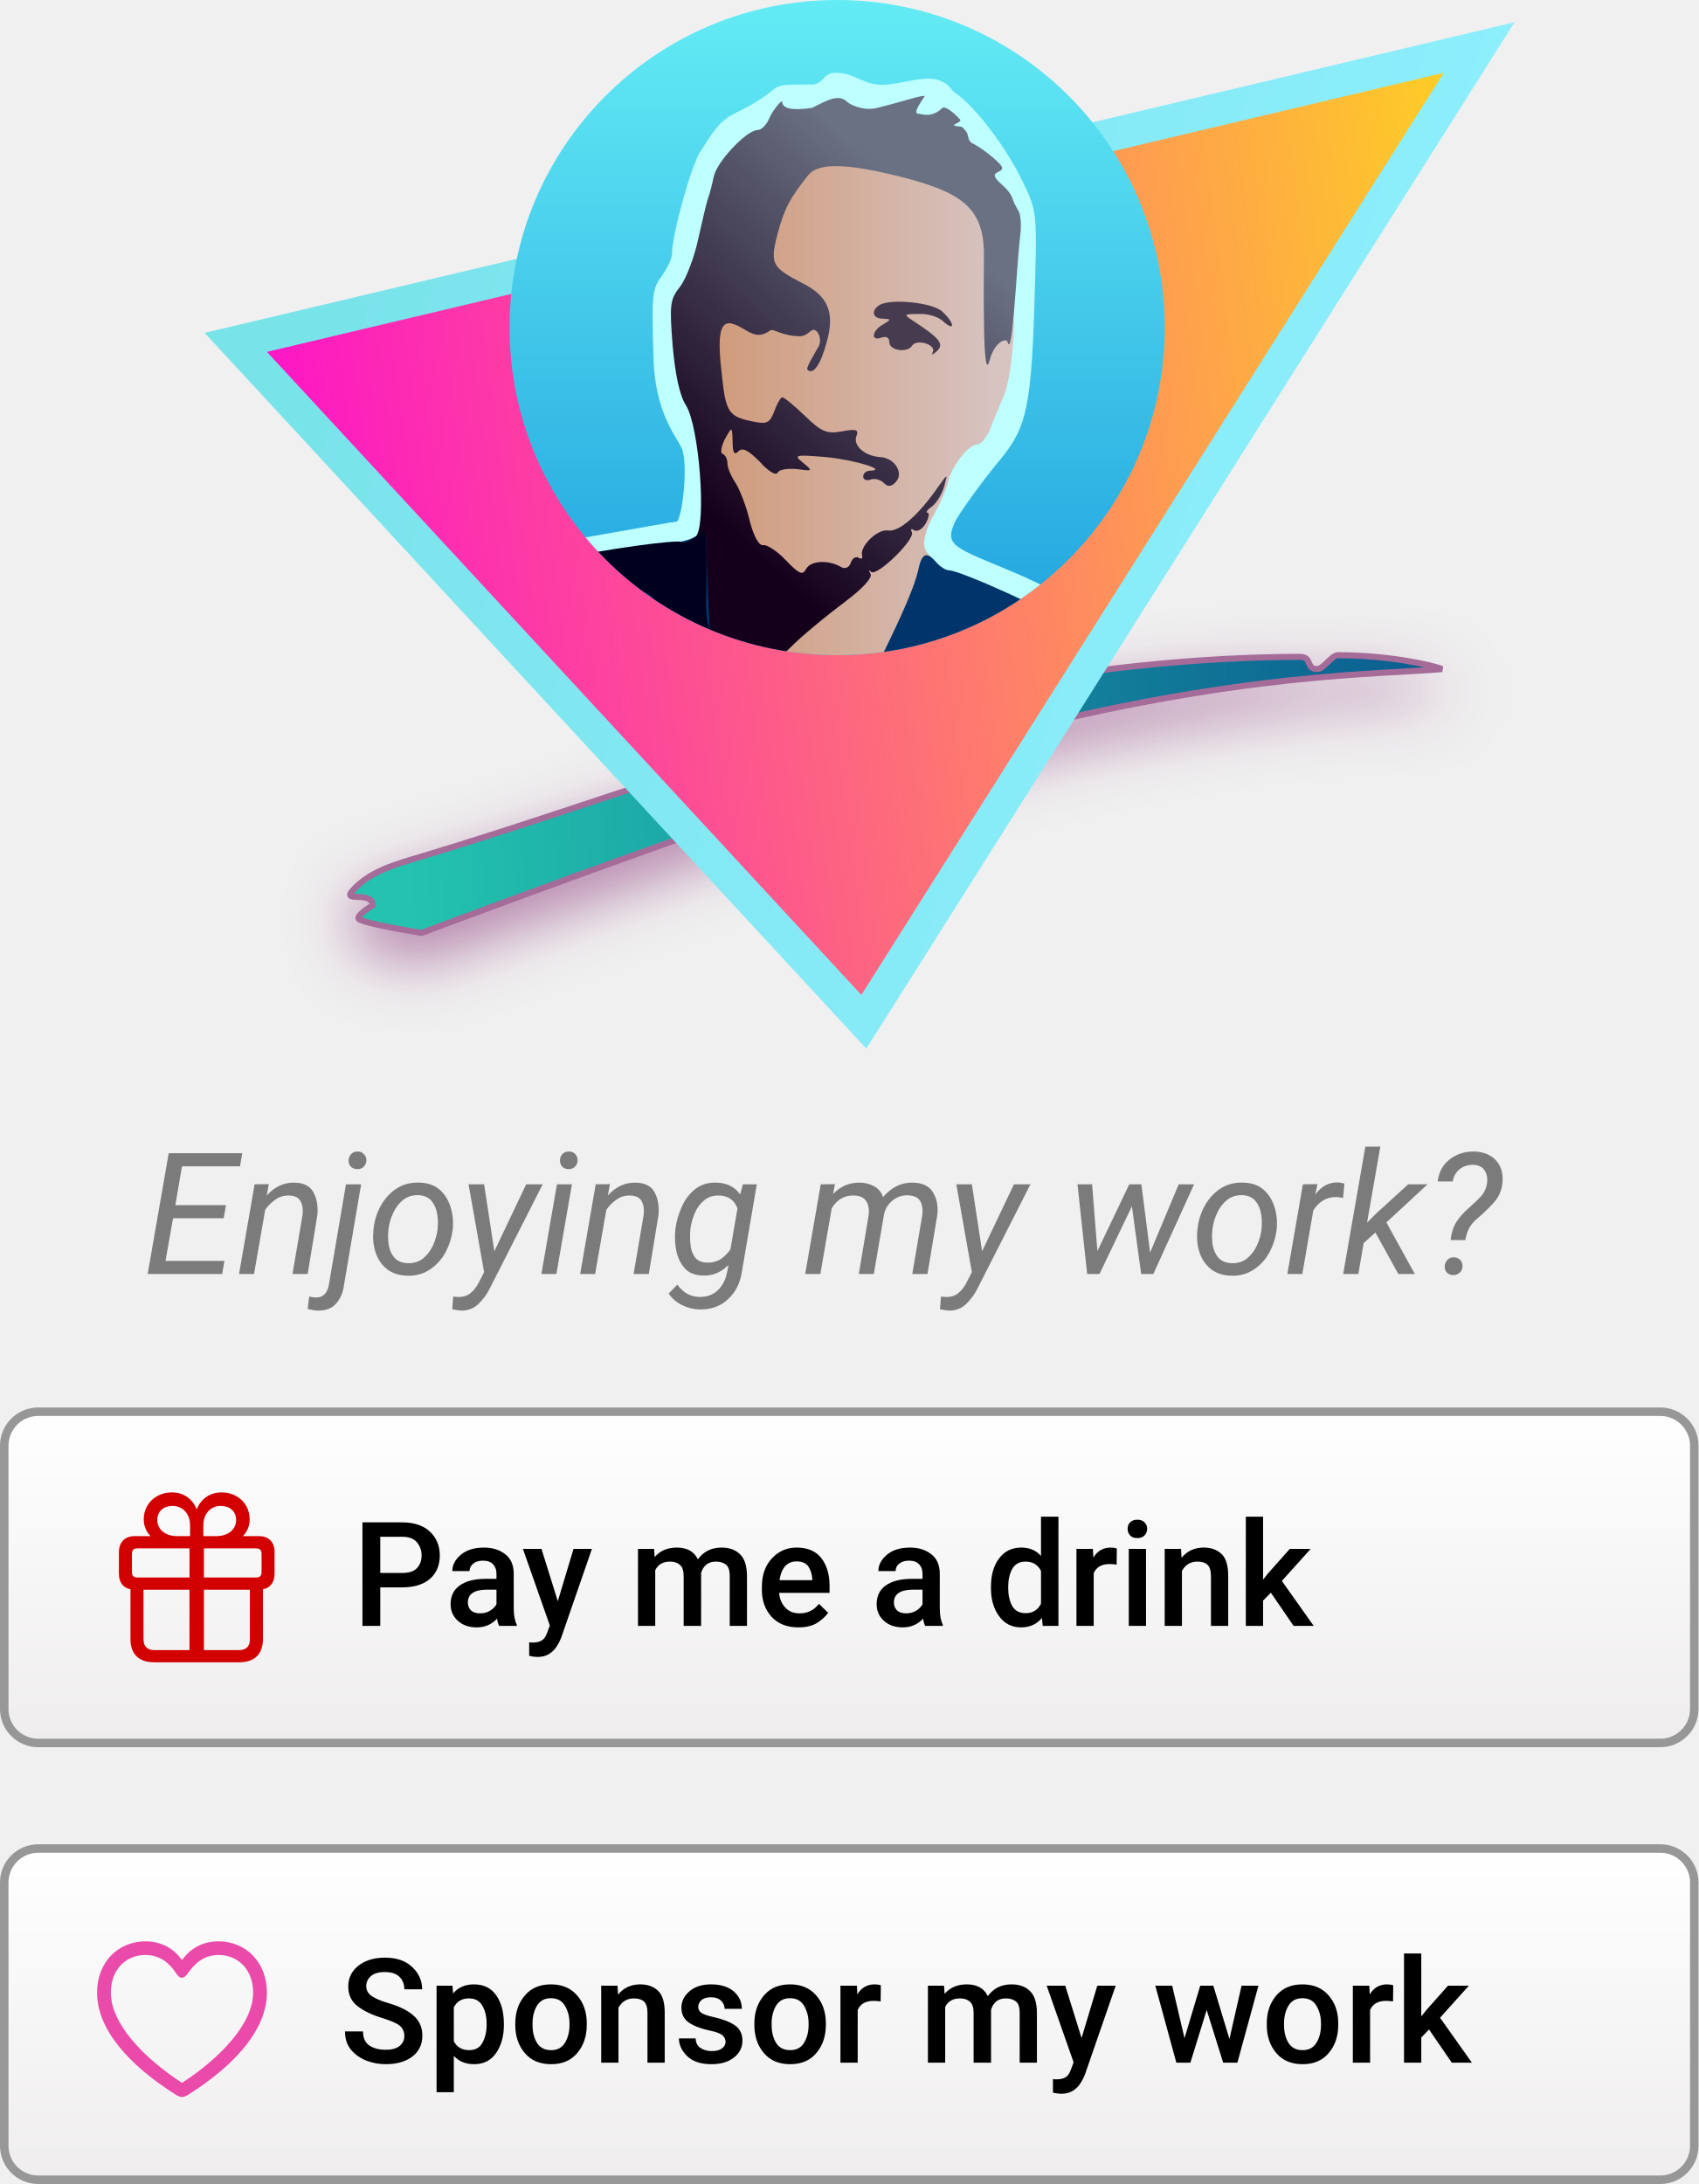
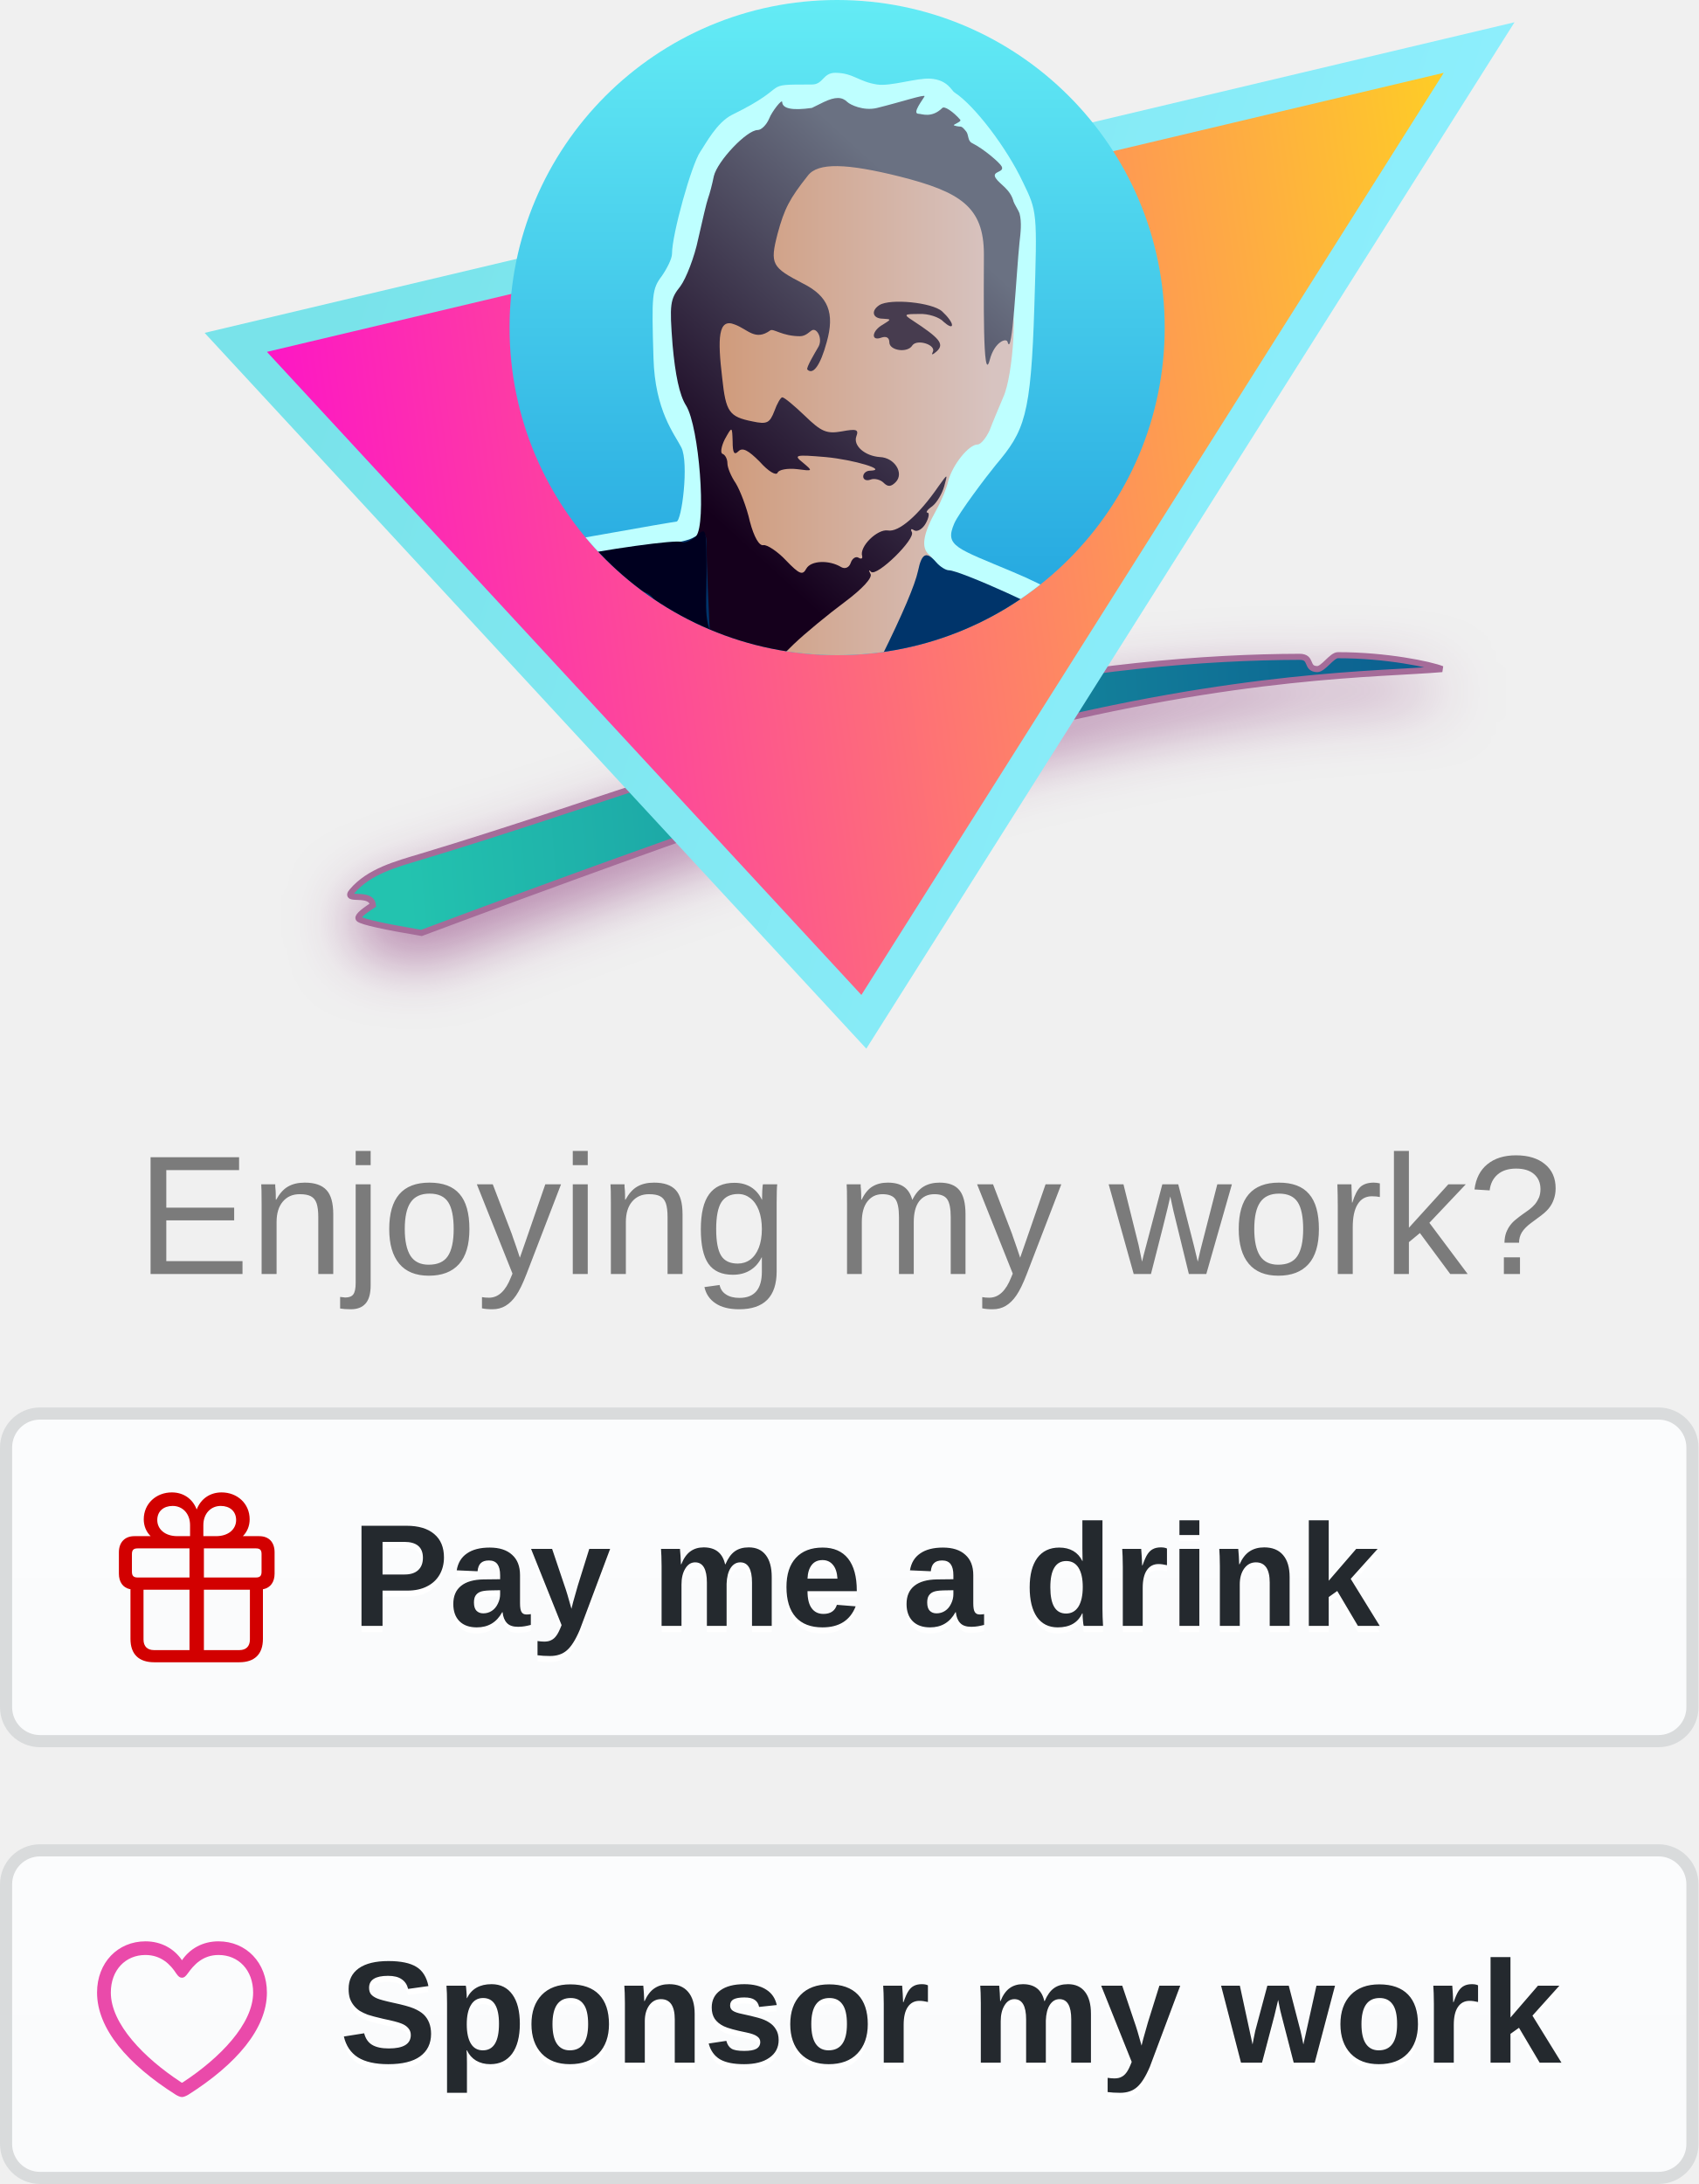
<svg xmlns="http://www.w3.org/2000/svg" xmlns:xlink="http://www.w3.org/1999/xlink" width="140px" height="180px" viewBox="0 0 140 180" version="1.1">
  <defs>
    <linearGradient x1="50%" y1="0%" x2="50%" y2="100%" id="linearGradient-1">
-       <stop stop-color="#FFFFFF" offset="0%" />
-       <stop stop-color="#EFEDED" offset="100%" />
+       <stop stop-color="#FBFCFD" offset="0%" />
+       <stop stop-color="#FAFBFC" offset="100%" />
    </linearGradient>
-     <linearGradient x1="98.19%" y1="49.591%" x2="5.001%" y2="51.331%" id="linearGradient-2">
+     <text id="text-2" font-family="Arial-BoldMT, Arial" font-size="12" font-weight="bold" line-spacing="12" fill="#24292E">
+       <tspan x="29" y="18">Pay me a drink</tspan>
+     </text>
+     <filter x="-0.3%" y="-2.1%" width="100.6%" height="125.0%" filterUnits="objectBoundingBox" id="filter-3">
+       <feOffset dx="0" dy="0.5" in="SourceAlpha" result="shadowOffsetOuter1" />
+       <feColorMatrix values="0 0 0 0 1   0 0 0 0 1   0 0 0 0 1  0 0 0 1 0" type="matrix" in="shadowOffsetOuter1" />
+     </filter>
+     <text id="text-4" font-family="Arial-BoldMT, Arial" font-size="12" font-weight="bold" line-spacing="12" fill="#24292E">
+       <tspan x="28" y="18">Sponsor my work</tspan>
+     </text>
+     <filter x="-0.2%" y="-2.1%" width="100.5%" height="125.0%" filterUnits="objectBoundingBox" id="filter-5">
+       <feOffset dx="0" dy="0.5" in="SourceAlpha" result="shadowOffsetOuter1" />
+       <feColorMatrix values="0 0 0 0 1   0 0 0 0 1   0 0 0 0 1  0 0 0 1 0" type="matrix" in="shadowOffsetOuter1" />
+     </filter>
+     <linearGradient x1="98.19%" y1="49.591%" x2="5.001%" y2="51.331%" id="linearGradient-6">
      <stop stop-color="#0B5F90" offset="0%" />
      <stop stop-color="#23C3AF" offset="100%" />
    </linearGradient>
-     <path d="M5.878,22.89 C29.516,14.064 45.73,8.532 54.52,6.295 C73.544,1.452 84.817,1.595 90,1.145 C89.064,0.77 85.416,-0.004 81.416,-2.55795385e-14 C80.905,0.001 80.21,1.159 79.699,1.145 C78.727,1.117 79.347,0.132 78.247,0.134 C70.615,0.154 60.061,0.974 48.565,3.583 C34.121,6.86 20.153,12.303 5.878,16.595 C3.799,17.221 1.564,17.804 0.156,19.457 C-0.622,20.37 1.757,19.407 1.873,20.601 C0.914,21.218 0.533,21.599 0.728,21.746 C1.041,21.981 2.758,22.362 5.878,22.89 Z" id="path-3" />
-     <filter x="-9.6%" y="-29.5%" width="120.0%" height="176.4%" filterUnits="objectBoundingBox" id="filter-4">
+     <path d="M5.878,22.89 C29.516,14.064 45.73,8.532 54.52,6.295 C73.544,1.452 84.817,1.595 90,1.145 C89.064,0.77 85.416,-0.004 81.416,-2.55795385e-14 C80.905,0.001 80.21,1.159 79.699,1.145 C78.727,1.117 79.347,0.132 78.247,0.134 C70.615,0.154 60.061,0.974 48.565,3.583 C34.121,6.86 20.153,12.303 5.878,16.595 C3.799,17.221 1.564,17.804 0.156,19.457 C-0.622,20.37 1.757,19.407 1.873,20.601 C0.914,21.218 0.533,21.599 0.728,21.746 C1.041,21.981 2.758,22.362 5.878,22.89 Z" id="path-7" />
+     <filter x="-9.6%" y="-29.5%" width="120.0%" height="176.4%" filterUnits="objectBoundingBox" id="filter-8">
      <feMorphology radius="0.25" operator="dilate" in="SourceAlpha" result="shadowSpreadOuter1" />
      <feOffset dx="0" dy="2" in="shadowSpreadOuter1" result="shadowOffsetOuter1" />
      <feGaussianBlur stdDeviation="2.5" in="shadowOffsetOuter1" result="shadowBlurOuter1" />
      <feComposite in="shadowBlurOuter1" in2="SourceAlpha" operator="out" result="shadowBlurOuter1" />
      <feColorMatrix values="0 0 0 0 0.479   0 0 0 0 0.088   0 0 0 0 0.401  0 0 0 0.5 0" type="matrix" in="shadowBlurOuter1" />
    </filter>
-     <linearGradient x1="100%" y1="19.306%" x2="0%" y2="29.597%" id="linearGradient-5">
+     <linearGradient x1="100%" y1="19.306%" x2="0%" y2="29.597%" id="linearGradient-9">
      <stop stop-color="#FECF24" offset="0%" />
      <stop stop-color="#FD12C9" offset="100%" />
    </linearGradient>
-     <linearGradient x1="100%" y1="61.82%" x2="5.335%" y2="38.473%" id="linearGradient-6">
+     <linearGradient x1="100%" y1="61.82%" x2="5.335%" y2="38.473%" id="linearGradient-10">
      <stop stop-color="#90F0FF" offset="0%" />
      <stop stop-color="#79E3EA" offset="100%" />
    </linearGradient>
-     <linearGradient x1="50%" y1="0%" x2="50%" y2="100%" id="linearGradient-7">
+     <linearGradient x1="50%" y1="0%" x2="50%" y2="100%" id="linearGradient-11">
      <stop stop-color="#64ECF5" offset="0%" />
      <stop stop-color="#1FA1DE" offset="100%" />
    </linearGradient>
-     <rect id="path-8" x="0" y="0" width="54" height="54" rx="27" />
-     <linearGradient x1="93.511%" y1="40.785%" x2="0%" y2="40.785%" id="linearGradient-10">
+     <rect id="path-12" x="0" y="0" width="54" height="54" rx="27" />
+     <linearGradient x1="93.511%" y1="40.785%" x2="0%" y2="40.785%" id="linearGradient-14">
      <stop stop-color="#D7C3C0" offset="0%" />
      <stop stop-color="#CF9673" offset="100%" />
    </linearGradient>
-     <linearGradient x1="68.936%" y1="17.591%" x2="31.064%" y2="84.885%" id="linearGradient-11">
+     <linearGradient x1="68.936%" y1="17.591%" x2="31.064%" y2="84.885%" id="linearGradient-15">
      <stop stop-color="#6A7182" offset="0%" />
      <stop stop-color="#15001C" offset="100%" />
    </linearGradient>
  </defs>
  <g id="Page-1" stroke="none" stroke-width="1" fill="none" fill-rule="evenodd">
    <g id="FUNDING">
      <g id="button-2" transform="translate(0, 116)">
-         <rect id="Rectangle" stroke="#979797" stroke-width="0.7" fill="url(#linearGradient-1)" x="0.35" y="0.35" width="139.3" height="27.3" rx="2.8" />
-         <text id="Pay-me-a-drink" font-family="-apple-system, BlinkMacSystemFont, 'Segoe UI', Roboto, Helvetica, Arial, sans-serif, 'Apple Color Emoji', 'Segoe UI Emoji', 'Segoe UI Symbol'" font-size="12" font-weight="500" fill="#000000">
-           <tspan x="29" y="18">Pay me a drink</tspan>
-         </text>
+         <rect id="Rectangle" stroke="#D9DBDC" fill="url(#linearGradient-1)" x="0.5" y="0.5" width="139" height="27" rx="2.8" />
+         <g id="Pay-me-a-drink" fill="#24292E" fill-opacity="1">
+           <use filter="url(#filter-3)" xlink:href="#text-2" />
+           <use xlink:href="#text-2" />
+         </g>
        <path d="M19.724,21 C20.978,21 21.672,20.339 21.672,19.076 L21.672,14.975 L21.719,14.975 C22.306,14.848 22.633,14.374 22.633,13.693 L22.633,11.936 C22.633,11.121 22.18,10.607 21.365,10.607 L20.017,10.607 C20.371,10.253 20.578,9.772 20.578,9.218 C20.578,7.922 19.557,7 18.262,7 C17.328,7 16.554,7.514 16.213,8.409 C15.873,7.514 15.106,7 14.165,7 C12.877,7 11.849,7.922 11.849,9.218 C11.849,9.772 12.056,10.253 12.416,10.607 L11.068,10.607 C10.287,10.607 9.8,11.121 9.8,11.936 L9.8,13.693 C9.8,14.374 10.12,14.848 10.708,14.975 L10.754,14.975 L10.754,19.076 C10.754,20.339 11.448,21 12.71,21 L19.724,21 Z M15.666,10.607 L14.625,10.607 C13.577,10.607 12.963,10.012 12.963,9.278 C12.963,8.543 13.497,8.115 14.231,8.115 C15.025,8.115 15.666,8.717 15.666,9.705 L15.666,10.607 Z M17.802,10.607 L16.761,10.607 L16.761,9.705 C16.761,8.717 17.401,8.115 18.195,8.115 C18.929,8.115 19.463,8.543 19.463,9.278 C19.463,10.012 18.856,10.607 17.802,10.607 Z M15.619,14.013 L11.342,14.013 C11.008,14.013 10.874,13.873 10.874,13.539 L10.874,12.083 C10.874,11.749 11.008,11.615 11.342,11.615 L15.619,11.615 L15.619,14.013 Z M21.098,14.013 L16.807,14.013 L16.807,11.615 L21.098,11.615 C21.432,11.615 21.559,11.749 21.559,12.083 L21.559,13.539 C21.559,13.873 21.432,14.013 21.098,14.013 Z M15.619,19.998 L12.696,19.998 C12.142,19.998 11.829,19.684 11.829,19.13 L11.829,15.022 L15.619,15.022 L15.619,19.998 Z M19.73,19.998 L16.807,19.998 L16.807,15.022 L20.598,15.022 L20.598,19.13 C20.598,19.684 20.284,19.998 19.73,19.998 Z" id="􀑉" fill="#D20000" fill-rule="nonzero" />
      </g>
      <g id="button" transform="translate(0, 152)">
-         <rect id="Rectangle" stroke="#979797" stroke-width="0.7" fill="url(#linearGradient-1)" x="0.35" y="0.35" width="139.3" height="27.3" rx="2.8" />
-         <text id="Sponsor-my-work" font-family="-apple-system, BlinkMacSystemFont, 'Segoe UI', Roboto, Helvetica, Arial, sans-serif, 'Apple Color Emoji', 'Segoe UI Emoji', 'Segoe UI Symbol'" font-size="12" font-weight="500" fill="#000000">
-           <tspan x="28" y="18">Sponsor my work</tspan>
-         </text>
+         <rect id="Rectangle" stroke="#D9DBDC" fill="url(#linearGradient-1)" x="0.5" y="0.5" width="139" height="27" rx="2.8" />
+         <g id="Sponsor-my-work" fill="#24292E" fill-opacity="1">
+           <use filter="url(#filter-5)" xlink:href="#text-4" />
+           <use xlink:href="#text-4" />
+         </g>
        <path d="M15,20.833 C15.148,20.833 15.36,20.735 15.515,20.645 C19.483,18.128 22,15.2 22,12.222 C22,9.747 20.287,8 18.003,8 C16.699,8 15.641,8.615 15,9.559 C14.373,8.622 13.301,8 11.997,8 C9.713,8 8,9.747 8,12.222 C8,15.2 10.517,18.128 14.492,20.645 C14.64,20.735 14.852,20.833 15,20.833 Z M15,19.652 C14.972,19.652 14.922,19.617 14.859,19.568 C11.905,17.625 9.135,14.822 9.135,12.222 C9.135,10.363 10.347,9.125 11.983,9.125 C13.308,9.125 14.069,9.943 14.521,10.642 C14.711,10.922 14.831,10.999 15,10.999 C15.169,10.999 15.275,10.915 15.479,10.642 C15.966,9.957 16.699,9.125 18.017,9.125 C19.653,9.125 20.865,10.363 20.865,12.222 C20.865,14.822 18.095,17.625 15.148,19.568 C15.078,19.617 15.028,19.652 15,19.652 Z" id="􀊴" fill="#EA4AAA" fill-rule="nonzero" />
      </g>
-       <text id="Enjoying-my-work?" font-family="-apple-system, BlinkMacSystemFont, 'Segoe UI', Roboto, Helvetica, Arial, sans-serif, 'Apple Color Emoji', 'Segoe UI Emoji', 'Segoe UI Symbol'" font-size="14" font-style="italic" font-weight="normal" fill="#7B7B7B">
-         <tspan x="11.767" y="105">Enjoying my work?</tspan>
+       <text id="Enjoying-my-work?" font-family="ArialMT, Arial" font-size="14" font-weight="normal" fill="#7B7B7B">
+         <tspan x="11.255" y="105">Enjoying my work?</tspan>
      </text>
      <g id="picture" transform="translate(22, 0)">
        <g id="stroke" transform="translate(6.863771, 53.99997)" fill-rule="nonzero">
          <g id="Path-2">
-             <use fill="black" fill-opacity="1" filter="url(#filter-4)" xlink:href="#path-3" />
-             <use fill="#FFFFFF" xlink:href="#path-3" />
-             <use stroke="#A56C99" stroke-width="0.5" fill="url(#linearGradient-2)" xlink:href="#path-3" />
+             <use fill="black" fill-opacity="1" filter="url(#filter-8)" xlink:href="#path-7" />
+             <use fill="#FFFFFF" xlink:href="#path-7" />
+             <use stroke="#A56C99" stroke-width="0.5" fill="url(#linearGradient-6)" xlink:href="#path-7" />
          </g>
        </g>
-         <path d="M99.917,3.917 L49.203,84.214 L-2.567,28.217 L99.917,3.917 Z" id="Triangle" stroke="url(#linearGradient-6)" stroke-width="2.708" fill="url(#linearGradient-5)" />
+         <path d="M99.917,3.917 L49.203,84.214 L-2.567,28.217 L99.917,3.917 Z" id="Triangle" stroke="url(#linearGradient-10)" stroke-width="2.708" fill="url(#linearGradient-9)" />
        <g id="avatar" transform="translate(20, 0)">
-           <mask id="mask-9" fill="white">
-             <use xlink:href="#path-8" />
+           <mask id="mask-13" fill="white">
+             <use xlink:href="#path-12" />
          </mask>
-           <use id="Rectangle" fill="url(#linearGradient-7)" xlink:href="#path-8" />
-           <g id="max-2021-light" mask="url(#mask-9)" fill-rule="nonzero">
+           <use id="Rectangle" fill="url(#linearGradient-11)" xlink:href="#path-12" />
+           <g id="max-2021-light" mask="url(#mask-13)" fill-rule="nonzero">
            <g transform="translate(-1, 6)" id="Path">
              <path d="M2.145,49.745 C2.279,45.55 2.346,42.73 2.346,41.285 C2.346,40.095 2.386,39.117 2.466,39.117 C2.547,39.117 5.276,38.649 8.608,38.054 C11.9,37.459 14.67,36.991 14.751,36.991 C15.192,36.991 15.801,32.152 15.159,30.877 C14.597,29.771 12.984,27.851 12.864,23.515 C12.703,18.285 12.743,17.818 13.546,16.755 C13.988,16.117 14.389,15.31 14.389,14.927 C14.389,13.311 15.995,7.572 16.718,6.509 C17.159,5.872 18.075,4.08 19.367,3.449 C24.449,0.965 21.516,0.965 25.916,0.965 C26.882,0.965 26.809,-0.012 27.872,0 C29.347,0.018 29.763,0.733 31.295,0.965 C32.42,1.136 34.559,0.406 35.696,0.483 C37.111,0.578 37.434,1.471 37.674,1.62 C39.32,2.683 41.969,6.169 43.294,8.975 C44.498,11.441 44.498,11.441 44.257,19.221 C43.976,28.318 43.444,29.518 41.075,32.324 C40.272,33.302 38.014,36.298 37.652,37.148 C36.849,39.019 37.794,39.159 42.531,41.157 C45.261,42.305 47.268,43.453 51.443,46.216 C53.049,47.279 53.531,49.235 52.327,49.745 C51.497,50.085 34.77,50.085 2.145,49.745 Z" fill="#BEFFFF" />
-               <path d="M19.173,48.992 C19.173,48.344 14.954,19.619 15.514,19.619 C16.418,19.619 23.048,4.716 28.644,4.716 C34.241,4.716 42.55,12.535 42.421,13.355 C42.335,14.176 42.162,16.681 41.99,17.373 C41.775,18.15 41.861,18.539 42.162,18.539 C42.894,18.539 42.55,24.889 41.689,26.746 C41.344,27.567 40.828,28.776 40.57,29.467 C40.268,30.115 39.838,30.634 39.579,30.634 C38.847,30.634 37.513,32.318 37.168,33.614 C37.039,34.219 36.566,35.342 36.178,36.033 C35.059,38.02 34.887,39.186 35.619,39.748 C36.437,40.482 36.049,42.513 34.413,46.055 C33.122,48.776 33.165,48.992 27.568,48.992 C23.923,48.992 21.125,48.992 19.173,48.992 Z" fill="url(#linearGradient-10)" />
-               <path d="M15.557,44.024 C15.815,44.024 15.987,43.074 15.901,41.476 C15.815,39.834 15.987,38.625 16.375,38.193 C17.236,37.156 16.633,29.208 15.557,27.437 C14.997,26.573 14.653,24.845 14.437,22.426 C14.179,19.057 14.222,18.668 15.083,17.589 C15.557,16.941 16.245,15.17 16.547,13.701 C16.891,12.189 17.236,10.677 17.365,10.332 C17.494,9.986 17.709,9.165 17.838,8.517 C18.14,7.265 20.551,4.716 21.455,4.716 C21.756,4.716 22.187,4.284 22.402,3.766 C22.617,3.204 23.472,2.11 23.472,2.413 C23.5,2.96 24.315,3.121 25.916,2.895 C26.397,2.655 26.723,2.494 26.894,2.413 C27.851,1.959 28.403,1.971 28.85,2.413 C29.055,2.615 30.163,3.174 31.295,2.895 C33.251,2.413 35.232,1.755 35.207,1.93 C35.121,2.146 34.116,3.378 34.718,3.378 C34.977,3.378 35.795,3.762 36.674,2.895 C36.85,2.722 37.564,3.199 38.141,3.86 C38.309,4.052 37.442,4.273 37.652,4.342 C38.273,4.547 38.143,4.227 38.63,4.825 C38.865,5.114 38.739,5.602 39.119,5.79 C40.097,6.272 41.433,7.437 41.564,7.72 C41.822,8.238 40.688,8.08 41.075,8.684 C41.415,9.196 42.282,9.592 42.542,10.614 C42.581,10.766 42.983,11.405 43.031,11.579 C43.234,12.311 43.122,13.216 43.031,13.991 C42.773,16.453 42.441,23.618 42.053,22.193 C41.967,21.804 40.974,22.171 40.586,23.64 C39.983,25.973 40.097,17.937 40.097,14.956 C40.097,11.025 38.116,9.813 33.208,8.561 C28.73,7.438 26.406,7.394 25.588,8.474 C24.081,10.375 23.65,11.196 23.091,13.269 C22.445,15.774 22.617,16.034 25.2,17.373 C27.267,18.409 27.826,19.792 27.137,22.211 C26.621,24.111 26.018,24.932 25.545,24.457 C25.415,24.327 26.233,22.978 26.405,22.675 C26.879,21.984 26.347,20.969 25.916,21.228 C25.744,21.314 25.427,21.71 24.938,21.71 C23.472,21.71 22.752,21.055 22.494,21.228 C21.245,22.135 20.636,21.134 19.56,20.745 C18.182,20.184 18.14,21.908 18.527,25.148 C18.829,27.956 19.087,28.344 21.024,28.733 C22.23,28.992 22.445,28.863 22.832,27.869 C23.048,27.264 23.349,26.746 23.478,26.746 C23.65,26.746 24.468,27.437 25.329,28.258 C26.707,29.597 27.137,29.77 28.386,29.554 C29.548,29.338 29.807,29.381 29.591,29.943 C29.29,30.72 30.28,31.584 31.529,31.67 C32.734,31.714 33.552,33.009 32.82,33.744 C32.433,34.133 32.174,34.133 31.83,33.787 C31.572,33.528 31.055,33.398 30.754,33.528 C30.409,33.657 30.151,33.528 30.151,33.269 C30.151,33.009 30.409,32.793 30.711,32.793 C32.261,32.75 29.376,31.886 27.051,31.67 C24.511,31.454 24.382,31.498 25.2,32.146 C26.018,32.837 26.018,32.837 24.684,32.664 C23.909,32.578 23.177,32.707 23.091,32.966 C22.961,33.225 22.316,32.837 21.627,32.059 C20.68,31.109 20.206,30.85 19.862,31.195 C19.517,31.541 19.388,31.325 19.388,30.375 C19.345,29.122 19.345,29.122 18.742,30.202 C18.441,30.806 18.355,31.368 18.57,31.411 C18.785,31.498 18.958,31.843 18.958,32.189 C18.958,32.534 19.259,33.269 19.646,33.83 C19.991,34.392 20.551,35.817 20.809,36.983 C21.153,38.279 21.584,39.014 21.928,38.927 C22.23,38.884 23.091,39.446 23.779,40.18 C24.899,41.346 25.157,41.433 25.458,40.871 C25.846,40.18 27.353,40.137 28.343,40.742 C28.644,40.914 28.989,40.785 29.118,40.396 C29.247,40.007 29.548,39.834 29.764,39.964 C29.979,40.094 30.108,40.05 30.065,39.834 C29.807,39.057 31.313,37.588 32.174,37.718 C33.079,37.891 34.715,36.465 36.351,34.089 C37.125,33.009 37.125,33.009 36.824,34.089 C36.652,34.694 36.221,35.428 35.834,35.731 C35.446,35.99 35.274,36.249 35.446,36.249 C35.619,36.249 35.576,36.638 35.317,37.113 C35.059,37.588 34.628,37.847 34.37,37.718 C34.112,37.545 34.026,37.588 34.155,37.847 C34.499,38.409 31.27,41.562 30.797,41.13 C30.625,40.914 30.582,41.001 30.754,41.303 C30.926,41.605 30.108,42.513 28.601,43.636 C27.267,44.629 25.372,46.184 24.425,47.091 C22.789,48.733 22.66,48.776 19.603,48.776 C17.15,48.776 16.375,48.603 15.815,47.998 C14.997,47.135 14.825,44.024 15.557,44.024 Z" fill="url(#linearGradient-11)" />
+               <path d="M19.173,48.992 C19.173,48.344 14.954,19.619 15.514,19.619 C16.418,19.619 23.048,4.716 28.644,4.716 C34.241,4.716 42.55,12.535 42.421,13.355 C42.335,14.176 42.162,16.681 41.99,17.373 C41.775,18.15 41.861,18.539 42.162,18.539 C42.894,18.539 42.55,24.889 41.689,26.746 C41.344,27.567 40.828,28.776 40.57,29.467 C40.268,30.115 39.838,30.634 39.579,30.634 C38.847,30.634 37.513,32.318 37.168,33.614 C37.039,34.219 36.566,35.342 36.178,36.033 C35.059,38.02 34.887,39.186 35.619,39.748 C36.437,40.482 36.049,42.513 34.413,46.055 C33.122,48.776 33.165,48.992 27.568,48.992 C23.923,48.992 21.125,48.992 19.173,48.992 Z" fill="url(#linearGradient-14)" />
+               <path d="M15.557,44.024 C15.815,44.024 15.987,43.074 15.901,41.476 C15.815,39.834 15.987,38.625 16.375,38.193 C17.236,37.156 16.633,29.208 15.557,27.437 C14.997,26.573 14.653,24.845 14.437,22.426 C14.179,19.057 14.222,18.668 15.083,17.589 C15.557,16.941 16.245,15.17 16.547,13.701 C16.891,12.189 17.236,10.677 17.365,10.332 C17.494,9.986 17.709,9.165 17.838,8.517 C18.14,7.265 20.551,4.716 21.455,4.716 C21.756,4.716 22.187,4.284 22.402,3.766 C22.617,3.204 23.472,2.11 23.472,2.413 C23.5,2.96 24.315,3.121 25.916,2.895 C26.397,2.655 26.723,2.494 26.894,2.413 C27.851,1.959 28.403,1.971 28.85,2.413 C29.055,2.615 30.163,3.174 31.295,2.895 C33.251,2.413 35.232,1.755 35.207,1.93 C35.121,2.146 34.116,3.378 34.718,3.378 C34.977,3.378 35.795,3.762 36.674,2.895 C36.85,2.722 37.564,3.199 38.141,3.86 C38.309,4.052 37.442,4.273 37.652,4.342 C38.273,4.547 38.143,4.227 38.63,4.825 C38.865,5.114 38.739,5.602 39.119,5.79 C40.097,6.272 41.433,7.437 41.564,7.72 C41.822,8.238 40.688,8.08 41.075,8.684 C41.415,9.196 42.282,9.592 42.542,10.614 C42.581,10.766 42.983,11.405 43.031,11.579 C43.234,12.311 43.122,13.216 43.031,13.991 C42.773,16.453 42.441,23.618 42.053,22.193 C41.967,21.804 40.974,22.171 40.586,23.64 C39.983,25.973 40.097,17.937 40.097,14.956 C40.097,11.025 38.116,9.813 33.208,8.561 C28.73,7.438 26.406,7.394 25.588,8.474 C24.081,10.375 23.65,11.196 23.091,13.269 C22.445,15.774 22.617,16.034 25.2,17.373 C27.267,18.409 27.826,19.792 27.137,22.211 C26.621,24.111 26.018,24.932 25.545,24.457 C25.415,24.327 26.233,22.978 26.405,22.675 C26.879,21.984 26.347,20.969 25.916,21.228 C25.744,21.314 25.427,21.71 24.938,21.71 C23.472,21.71 22.752,21.055 22.494,21.228 C21.245,22.135 20.636,21.134 19.56,20.745 C18.182,20.184 18.14,21.908 18.527,25.148 C18.829,27.956 19.087,28.344 21.024,28.733 C22.23,28.992 22.445,28.863 22.832,27.869 C23.048,27.264 23.349,26.746 23.478,26.746 C23.65,26.746 24.468,27.437 25.329,28.258 C26.707,29.597 27.137,29.77 28.386,29.554 C29.548,29.338 29.807,29.381 29.591,29.943 C29.29,30.72 30.28,31.584 31.529,31.67 C32.734,31.714 33.552,33.009 32.82,33.744 C32.433,34.133 32.174,34.133 31.83,33.787 C31.572,33.528 31.055,33.398 30.754,33.528 C30.409,33.657 30.151,33.528 30.151,33.269 C30.151,33.009 30.409,32.793 30.711,32.793 C32.261,32.75 29.376,31.886 27.051,31.67 C24.511,31.454 24.382,31.498 25.2,32.146 C26.018,32.837 26.018,32.837 24.684,32.664 C23.909,32.578 23.177,32.707 23.091,32.966 C22.961,33.225 22.316,32.837 21.627,32.059 C20.68,31.109 20.206,30.85 19.862,31.195 C19.517,31.541 19.388,31.325 19.388,30.375 C19.345,29.122 19.345,29.122 18.742,30.202 C18.441,30.806 18.355,31.368 18.57,31.411 C18.785,31.498 18.958,31.843 18.958,32.189 C18.958,32.534 19.259,33.269 19.646,33.83 C19.991,34.392 20.551,35.817 20.809,36.983 C21.153,38.279 21.584,39.014 21.928,38.927 C22.23,38.884 23.091,39.446 23.779,40.18 C24.899,41.346 25.157,41.433 25.458,40.871 C25.846,40.18 27.353,40.137 28.343,40.742 C28.644,40.914 28.989,40.785 29.118,40.396 C29.247,40.007 29.548,39.834 29.764,39.964 C29.979,40.094 30.108,40.05 30.065,39.834 C29.807,39.057 31.313,37.588 32.174,37.718 C33.079,37.891 34.715,36.465 36.351,34.089 C37.125,33.009 37.125,33.009 36.824,34.089 C36.652,34.694 36.221,35.428 35.834,35.731 C35.446,35.99 35.274,36.249 35.446,36.249 C35.619,36.249 35.576,36.638 35.317,37.113 C35.059,37.588 34.628,37.847 34.37,37.718 C34.112,37.545 34.026,37.588 34.155,37.847 C34.499,38.409 31.27,41.562 30.797,41.13 C30.625,40.914 30.582,41.001 30.754,41.303 C30.926,41.605 30.108,42.513 28.601,43.636 C27.267,44.629 25.372,46.184 24.425,47.091 C22.789,48.733 22.66,48.776 19.603,48.776 C17.15,48.776 16.375,48.603 15.815,47.998 C14.997,47.135 14.825,44.024 15.557,44.024 Z" fill="url(#linearGradient-15)" />
              <path d="M34.198,22.47 C33.81,23.118 32.304,22.902 32.304,22.211 C32.304,21.822 32.045,21.692 31.658,21.822 C30.754,22.167 30.84,21.26 31.787,20.742 C32.476,20.31 32.476,20.31 31.787,20.267 C30.926,20.267 30.754,19.619 31.486,19.144 C32.39,18.582 35.834,18.928 36.652,19.662 C37.125,20.094 37.47,20.569 37.47,20.785 C37.47,21.001 37.168,20.871 36.781,20.526 C36.437,20.137 35.489,19.835 34.758,19.878 C33.509,19.878 33.466,19.921 34.198,20.396 C36.437,21.865 36.867,22.34 36.221,22.945 C35.877,23.247 35.748,23.29 35.877,23.031 C36.221,22.426 34.585,21.908 34.198,22.47 Z" fill="#473C4F" />
              <path d="M0.015,48.776 C-0.1,43.736 0.445,41.101 1.651,40.871 C5.052,40.223 7.205,39.878 11.854,39.23 C13.748,38.97 15.643,38.582 16.03,38.366 C17.106,37.804 17.236,37.847 17.236,39.014 C17.236,40.281 17.379,43.679 17.666,49.208 L0.015,48.776 Z" fill="#00346A" />
              <path d="M34.671,41.044 C34.973,39.575 35.36,39.402 36.178,40.353 C36.48,40.698 36.953,41.001 37.212,41.001 C38.116,41.001 45.865,44.5 46.338,45.147 C46.597,45.493 47.113,45.752 47.458,45.752 C48.104,45.752 52.15,48.603 52.15,48.992 C52.15,49.122 47.372,49.208 41.56,49.208 C31.012,49.208 30.84,49.294 31.658,48.128 C33.409,44.586 34.413,42.225 34.671,41.044 Z" fill="#00346A" />
              <path d="M13.189,43.808 C12.414,42.642 12.285,42.599 9.314,42.901 C7.635,43.031 5.009,43.549 3.459,44.024 C1.909,44.5 0.618,44.888 0.575,44.888 C0.489,44.888 0.445,44.024 0.445,42.988 C0.445,40.914 0.015,41.173 4.966,40.094 C8.841,39.273 14.782,38.452 15.169,38.668 C15.384,38.798 15.944,38.582 16.418,38.15 C17.236,37.415 17.236,37.502 17.236,41.389 C17.236,43.938 16.891,45.882 18.312,47.048 C19.948,48.387 19.69,48.992 18.312,48.992 C17.322,48.992 16.547,47.955 15.47,46.659 C14.653,45.752 13.619,44.456 13.189,43.808 Z" fill="#00001F" />
            </g>
          </g>
        </g>
      </g>
    </g>
  </g>
</svg>
